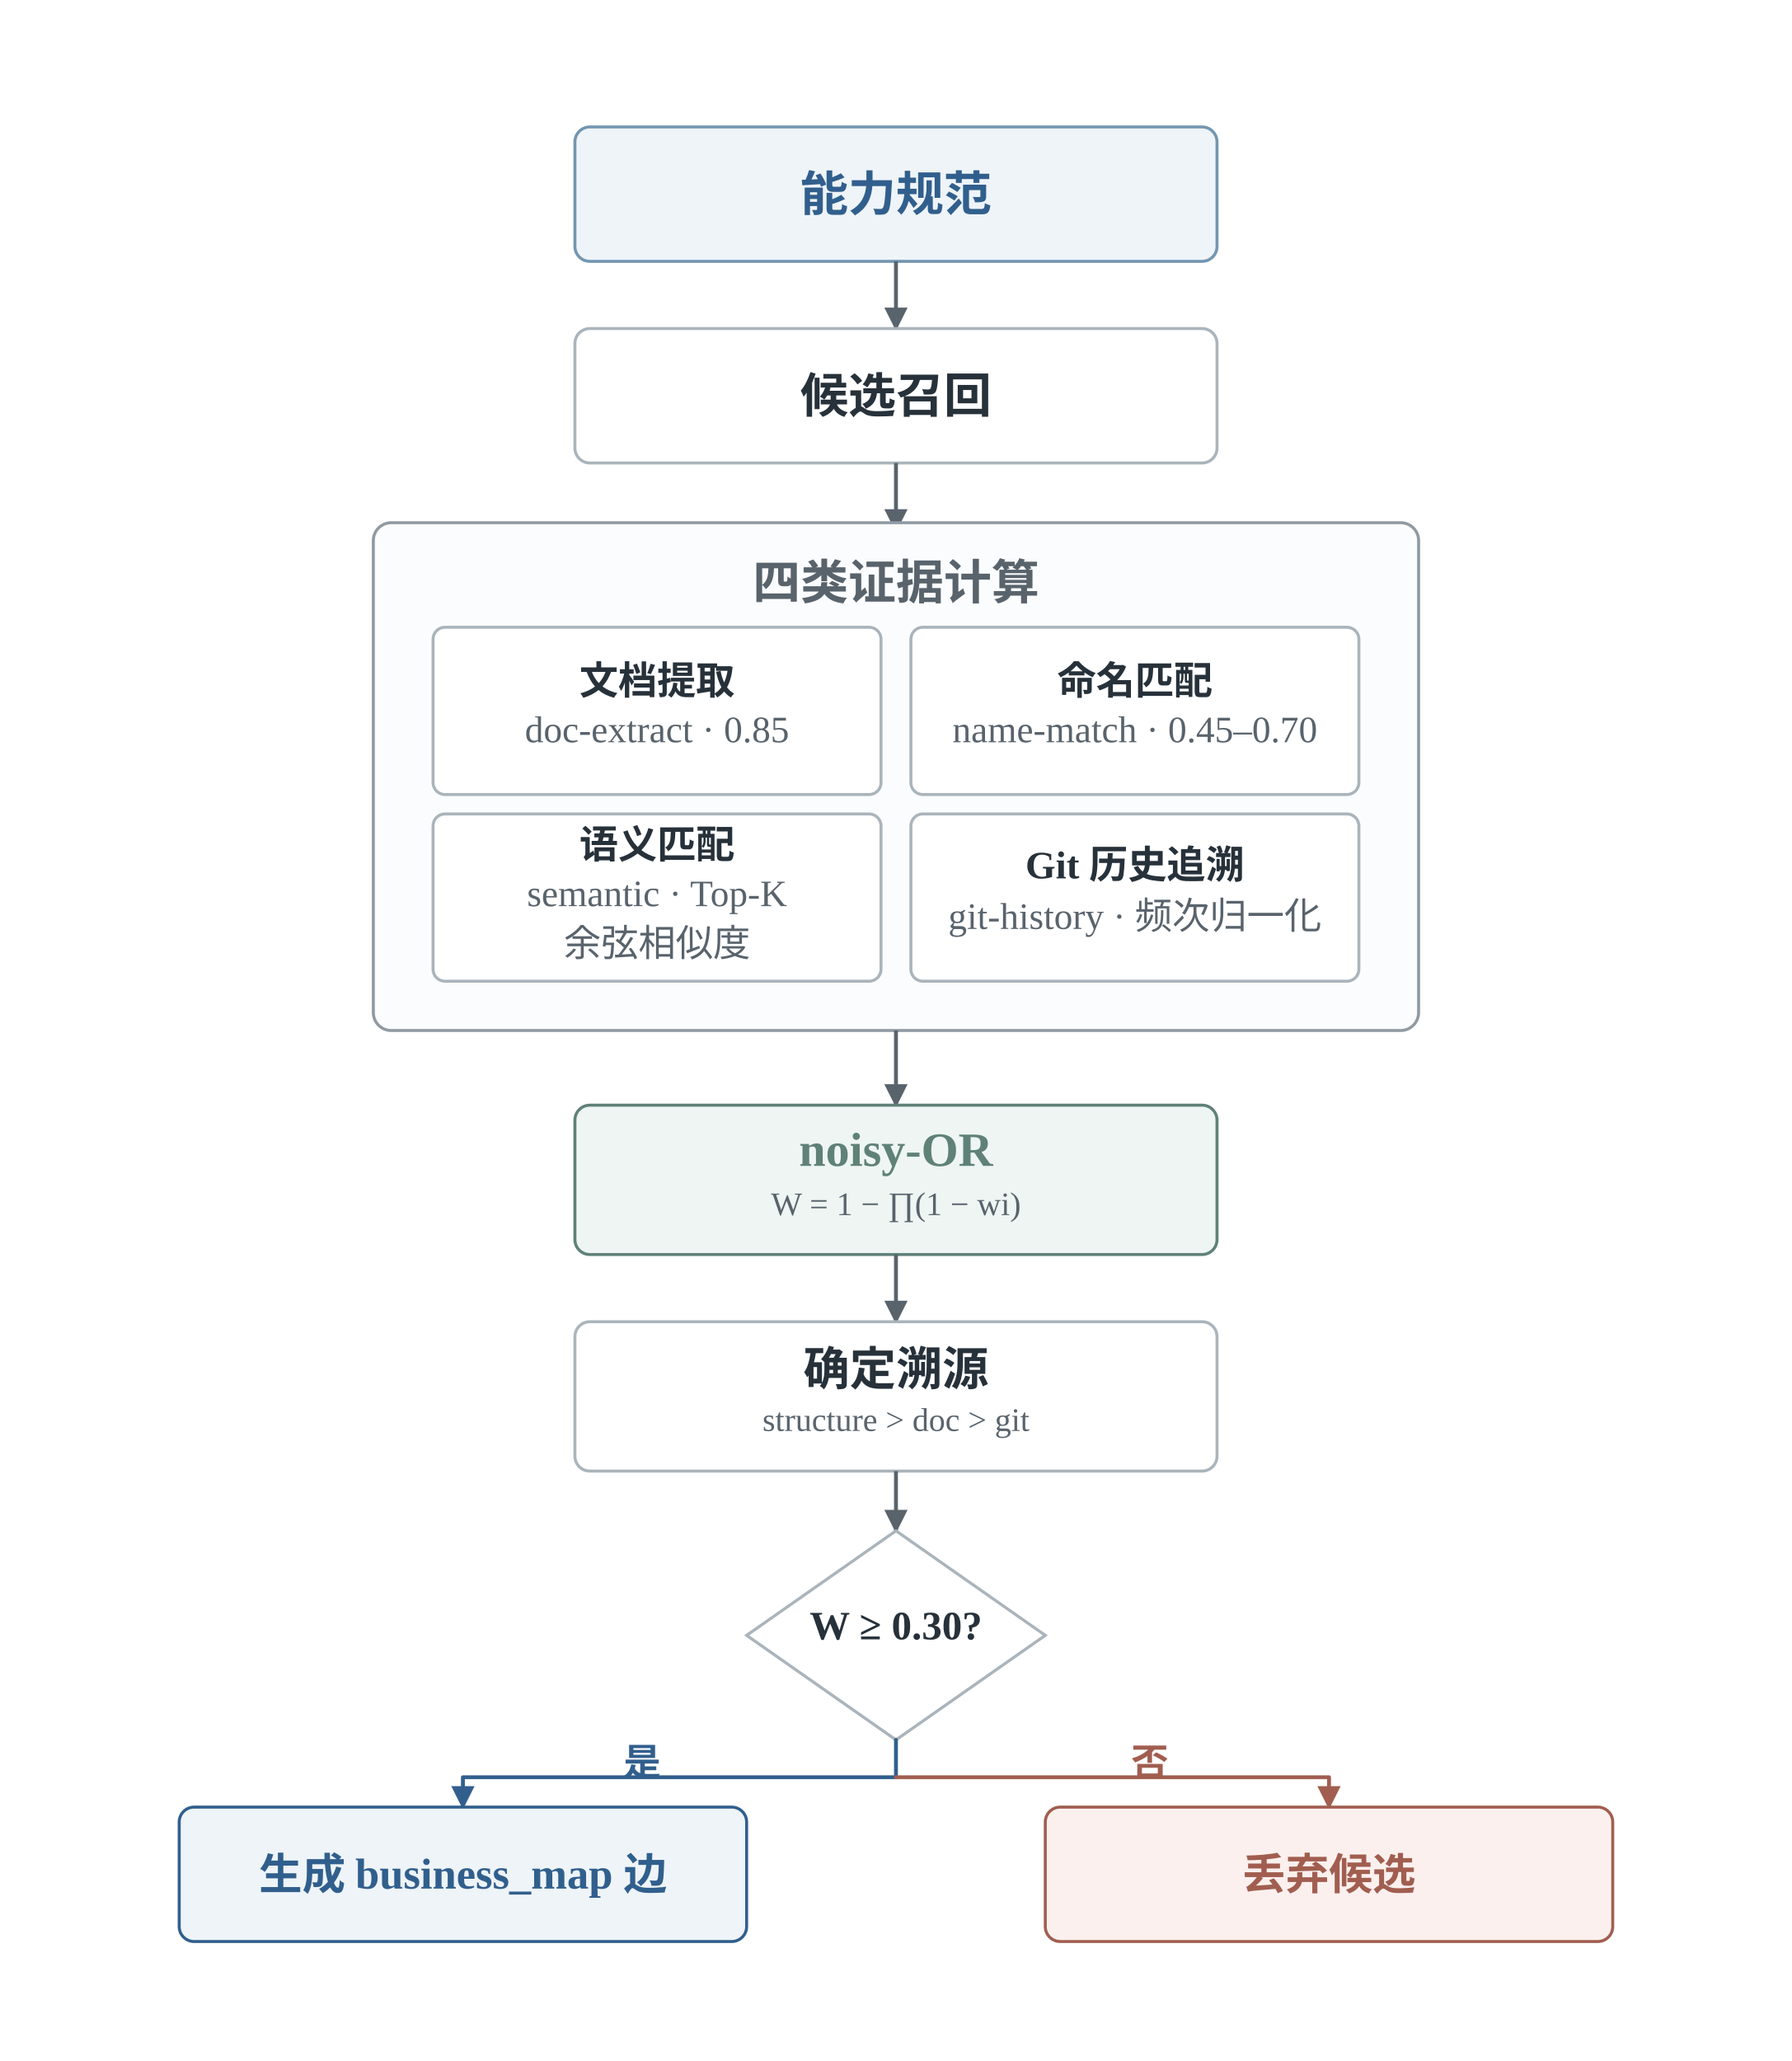
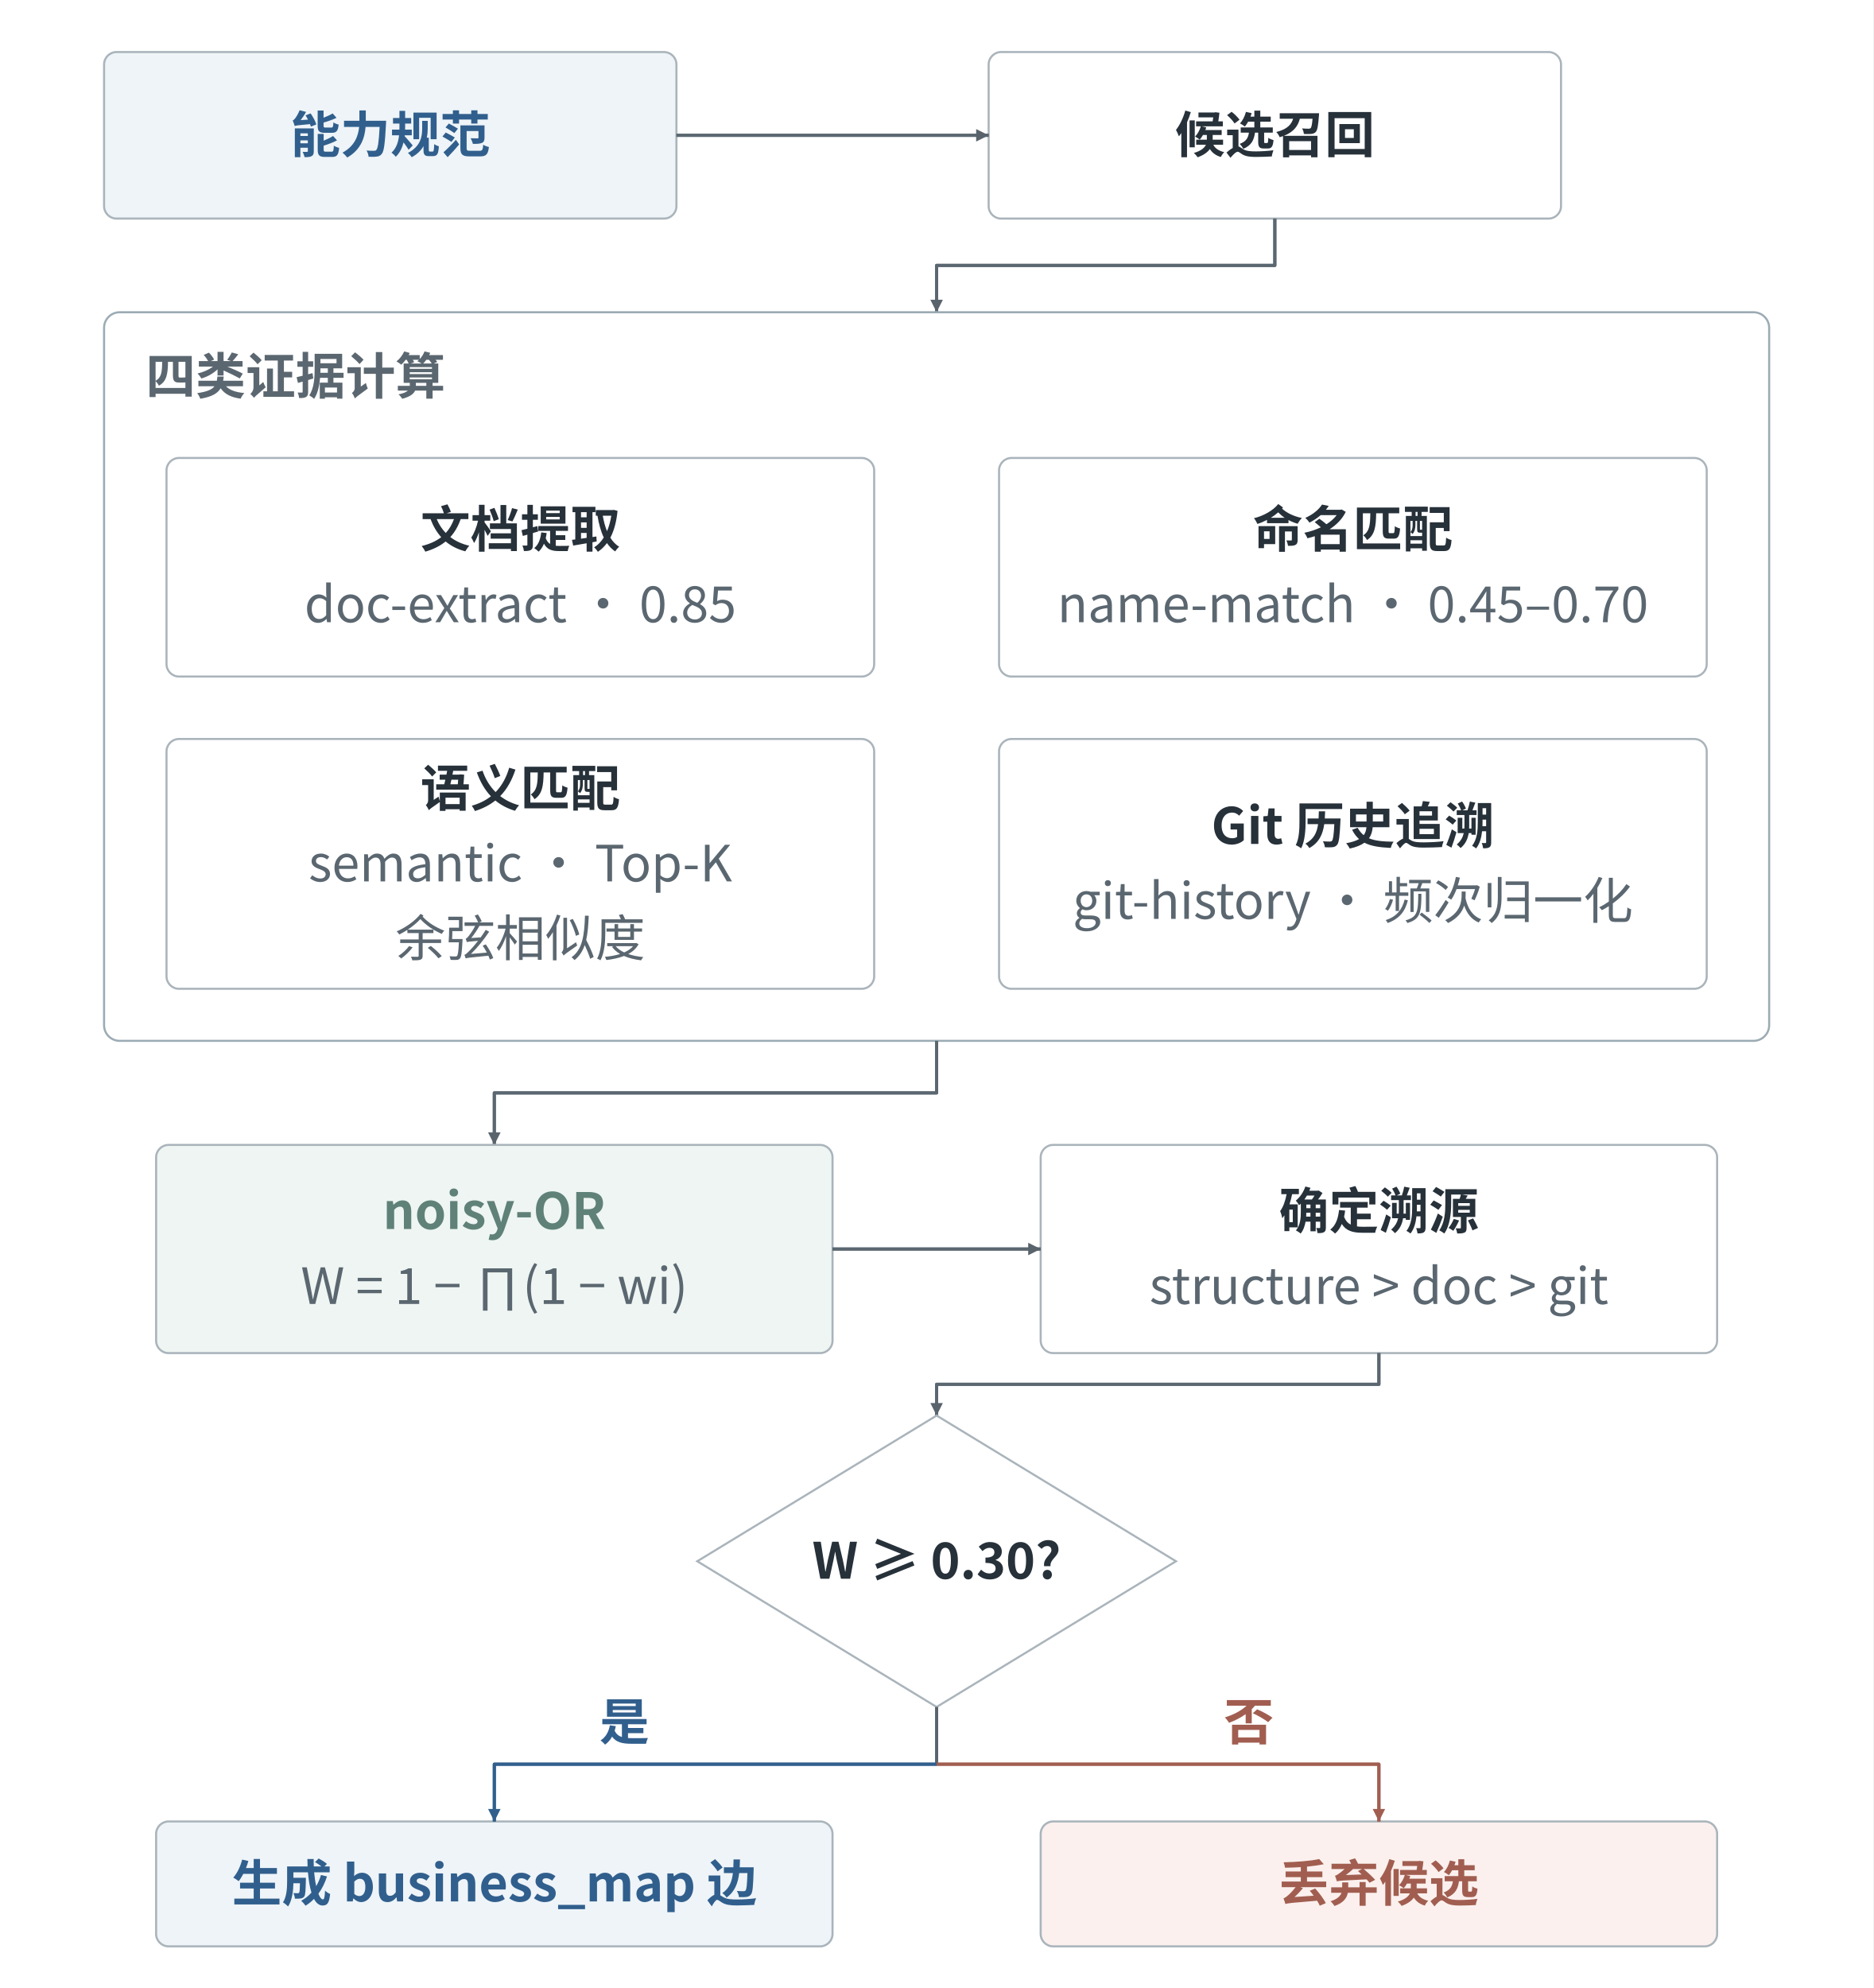
- <svg xmlns="http://www.w3.org/2000/svg" width="1200" height="1380" viewBox="0 0 1200 1380">
+ <svg xmlns="http://www.w3.org/2000/svg" width="1800" height="1910" viewBox="0 0 1800 1910">
  <defs>
-     <marker id="arrow" markerWidth="6" markerHeight="6" refX="5.4" refY="3" orient="auto" markerUnits="strokeWidth">
-       <path d="M0,0 L6,3 L0,6 Z" fill="#59636c" />
+     <marker id="arrow-gray" markerWidth="16" markerHeight="16" refX="12" refY="6" orient="auto" markerUnits="userSpaceOnUse">
+       <path d="M0,0 L12,6 L0,12 Z" fill="#59636c" />
    </marker>
-     <marker id="blueArrow" markerWidth="6" markerHeight="6" refX="5.4" refY="3" orient="auto" markerUnits="strokeWidth">
-       <path d="M0,0 L6,3 L0,6 Z" fill="#315f8d" />
+     <marker id="arrow-blue" markerWidth="16" markerHeight="16" refX="12" refY="6" orient="auto" markerUnits="userSpaceOnUse">
+       <path d="M0,0 L12,6 L0,12 Z" fill="#315f8d" />
    </marker>
-     <marker id="greenArrow" markerWidth="6" markerHeight="6" refX="5.4" refY="3" orient="auto" markerUnits="strokeWidth">
-       <path d="M0,0 L6,3 L0,6 Z" fill="#5f8178" />
+     <marker id="arrow-green" markerWidth="16" markerHeight="16" refX="12" refY="6" orient="auto" markerUnits="userSpaceOnUse">
+       <path d="M0,0 L12,6 L0,12 Z" fill="#5f8178" />
    </marker>
-     <marker id="redArrow" markerWidth="6" markerHeight="6" refX="5.4" refY="3" orient="auto" markerUnits="strokeWidth">
-       <path d="M0,0 L6,3 L0,6 Z" fill="#a15e50" />
+     <marker id="arrow-red" markerWidth="16" markerHeight="16" refX="12" refY="6" orient="auto" markerUnits="userSpaceOnUse">
+       <path d="M0,0 L12,6 L0,12 Z" fill="#a15e50" />
    </marker>
-     <style>.cn{font-family:Microsoft YaHei, Noto Sans CJK SC, SimSun, sans-serif;}</style>
  </defs>
-   <rect width="1200" height="1380" fill="#ffffff" />
-   <rect x="385" y="85" width="430" height="90" rx="10" fill="#eef4f8" stroke="#7396b1" stroke-width="2" />
-   <text x="600" y="130" text-anchor="middle" dominant-baseline="middle" class="" style="font-size:32px;font-weight:650;fill:#315f8d">能力规范</text>
-   <line x1="600" y1="175" x2="600" y2="220" stroke="#59636c" stroke-width="2.6" marker-end="url(#arrow)" />
-   <rect x="385" y="220" width="430" height="90" rx="10" fill="#ffffff" stroke="#aab4bb" stroke-width="2" />
-   <text x="600" y="265" text-anchor="middle" dominant-baseline="middle" class="" style="font-size:32px;font-weight:650;fill:#27313a">候选召回</text>
-   <line x1="600" y1="310" x2="600" y2="355" stroke="#59636c" stroke-width="2.6" marker-end="url(#arrow)" />
-   <rect x="250" y="350" width="700" height="340" rx="12" fill="#fbfcfd" stroke="#8f9aa2" stroke-width="2" />
-   <text x="600" y="390" text-anchor="middle" dominant-baseline="middle" class="" style="font-size:32px;font-weight:650;fill:#59636c">四类证据计算</text>
-   <rect x="290" y="420" width="300" height="112" rx="8" fill="#fff" stroke="#aab4bb" stroke-width="2" />
-   <text x="440" y="455.75" text-anchor="middle" dominant-baseline="middle" class="" style="font-size:26px;font-weight:650;fill:#27313a">文档提取</text>
-   <text x="440" y="491.25" text-anchor="middle" dominant-baseline="middle" class="" style="font-size:25px;font-weight:400;fill:#59636c">doc-extract · 0.85</text>
-   <rect x="610" y="420" width="300" height="112" rx="8" fill="#fff" stroke="#aab4bb" stroke-width="2" />
-   <text x="760" y="455.75" text-anchor="middle" dominant-baseline="middle" class="" style="font-size:26px;font-weight:650;fill:#27313a">命名匹配</text>
-   <text x="760" y="491.25" text-anchor="middle" dominant-baseline="middle" class="" style="font-size:25px;font-weight:400;fill:#59636c">name-match · 0.45–0.70</text>
-   <rect x="290" y="545" width="300" height="112" rx="8" fill="#fff" stroke="#aab4bb" stroke-width="2" />
-   <text x="440" y="565.5" text-anchor="middle" dominant-baseline="middle" class="" style="font-size:26px;font-weight:650;fill:#27313a">语义匹配</text>
-   <text x="440" y="601" text-anchor="middle" dominant-baseline="middle" class="" style="font-size:25px;font-weight:400;fill:#59636c">semantic · Top-K</text>
-   <text x="440" y="631.5" text-anchor="middle" dominant-baseline="middle" class="" style="font-size:25px;font-weight:400;fill:#59636c">余弦相似度</text>
-   <rect x="610" y="545" width="300" height="112" rx="8" fill="#fff" stroke="#aab4bb" stroke-width="2" />
-   <text x="760" y="580.75" text-anchor="middle" dominant-baseline="middle" class="" style="font-size:26px;font-weight:650;fill:#27313a">Git 历史追溯</text>
-   <text x="760" y="616.25" text-anchor="middle" dominant-baseline="middle" class="" style="font-size:25px;font-weight:400;fill:#59636c">git-history · 频次归一化</text>
-   <line x1="600" y1="690" x2="600" y2="740" stroke="#59636c" stroke-width="2.6" marker-end="url(#arrow)" />
-   <rect x="385" y="740" width="430" height="100" rx="10" fill="#eef5f2" stroke="#5f8178" stroke-width="2" />
-   <text x="600" y="771.58" text-anchor="middle" dominant-baseline="middle" class="" style="font-size:32px;font-weight:650;fill:#5f8178">noisy-OR</text>
-   <text x="600" y="808.58" text-anchor="middle" dominant-baseline="middle" class="" style="font-size:22px;font-weight:400;fill:#59636c">W = 1 − ∏(1 − wi)</text>
-   <line x1="600" y1="840" x2="600" y2="885" stroke="#59636c" stroke-width="2.6" marker-end="url(#arrow)" />
-   <rect x="385" y="885" width="430" height="100" rx="10" fill="#ffffff" stroke="#aab4bb" stroke-width="2" />
-   <text x="600" y="916.58" text-anchor="middle" dominant-baseline="middle" class="" style="font-size:31px;font-weight:650;fill:#27313a">确定溯源</text>
-   <text x="600" y="953.08" text-anchor="middle" dominant-baseline="middle" class="" style="font-size:22px;font-weight:400;fill:#59636c">structure &gt; doc &gt; git</text>
-   <line x1="600" y1="985" x2="600" y2="1025" stroke="#59636c" stroke-width="2.6" marker-end="url(#arrow)" />
-   <polygon points="600,1025 700,1095 600,1165 500,1095" fill="#fff" stroke="#aab4bb" stroke-width="2" />
-   <text x="600" y="1090" text-anchor="middle" dominant-baseline="middle" class="" style="font-size:27px;font-weight:650;fill:#27313a">W ≥ 0.30?</text>
-   <path d="M600 1165 V1190 H310 V1210" fill="none" stroke="#315f8d" stroke-width="2.6" stroke-linejoin="round" stroke-linecap="round" marker-end="url(#blueArrow)" />
-   <path d="M600 1190 H890 V1210" fill="none" stroke="#a15e50" stroke-width="2.6" stroke-linejoin="round" stroke-linecap="round" marker-end="url(#redArrow)" />
-   <text x="430" y="1180" text-anchor="middle" dominant-baseline="middle" class="" style="font-size:25px;font-weight:650;fill:#315f8d">是</text>
-   <text x="770" y="1180" text-anchor="middle" dominant-baseline="middle" class="" style="font-size:25px;font-weight:650;fill:#a15e50">否</text>
-   <rect x="120" y="1210" width="380" height="90" rx="10" fill="#eef4f8" stroke="#315f8d" stroke-width="2" />
-   <text x="310" y="1255" text-anchor="middle" dominant-baseline="middle" class="" style="font-size:29px;font-weight:650;fill:#315f8d">生成 business_map 边</text>
-   <rect x="700" y="1210" width="380" height="90" rx="10" fill="#fbf0ee" stroke="#a15e50" stroke-width="2" />
-   <text x="890" y="1255" text-anchor="middle" dominant-baseline="middle" class="" style="font-size:29px;font-weight:650;fill:#a15e50">丢弃候选</text>
+   <rect width="1800" height="1910" fill="#ffffff" />
+   <rect x="100" y="50" width="550" height="160" rx="12" fill="#eef4f8" stroke="#aab4bb" stroke-width="2" />
+   <text x="375.0" y="130.0" text-anchor="middle" dominant-baseline="middle" style="font-family:Microsoft YaHei,Noto Sans CJK SC,SimSun,sans-serif;font-size:48px;font-weight:600;fill:#315f8d">能力规范</text>
+   <rect x="950" y="50" width="550" height="160" rx="12" fill="#ffffff" stroke="#aab4bb" stroke-width="2" />
+   <text x="1225.0" y="130.0" text-anchor="middle" dominant-baseline="middle" style="font-family:Microsoft YaHei,Noto Sans CJK SC,SimSun,sans-serif;font-size:48px;font-weight:600;fill:#27313a">候选召回</text>
+   <polyline points="650,130 950,130" fill="none" stroke="#5b6770" stroke-width="3" stroke-linejoin="round" />
+   <polyline points="650,130 950,130" fill="none" stroke="#5b6770" stroke-width="3" stroke-linejoin="round" marker-end="url(#arrow-gray)" />
+   <polyline points="1225,210 1225,255 900,255 900,300" fill="none" stroke="#5b6770" stroke-width="3" stroke-linejoin="round" />
+   <polyline points="1225,210 1225,255 900,255 900,300" fill="none" stroke="#5b6770" stroke-width="3" stroke-linejoin="round" marker-end="url(#arrow-gray)" />
+   <rect x="100" y="300" width="1600" height="700" rx="15" fill="#ffffff" stroke="#9cabb4" stroke-width="2" />
+   <text x="140" y="362" text-anchor="start" dominant-baseline="middle" style="font-family:Microsoft YaHei,Noto Sans CJK SC,SimSun,sans-serif;font-size:48px;font-weight:600;fill:#5b6770">四类证据计算</text>
+   <rect x="160" y="440" width="680" height="210" rx="12" fill="#ffffff" stroke="#aab4bb" stroke-width="2" />
+   <text x="500.0" y="509.0" text-anchor="middle" dominant-baseline="middle" style="font-family:Microsoft YaHei,Noto Sans CJK SC,SimSun,sans-serif;font-size:48px;font-weight:600;fill:#27313a">文档提取</text>
+   <text x="500.0" y="581.0" text-anchor="middle" dominant-baseline="middle" style="font-family:Microsoft YaHei,Noto Sans CJK SC,SimSun,sans-serif;font-size:48px;fill:#5b6770">doc-extract · 0.85</text>
+   <rect x="960" y="440" width="680" height="210" rx="12" fill="#ffffff" stroke="#aab4bb" stroke-width="2" />
+   <text x="1300.0" y="509.0" text-anchor="middle" dominant-baseline="middle" style="font-family:Microsoft YaHei,Noto Sans CJK SC,SimSun,sans-serif;font-size:48px;font-weight:600;fill:#27313a">命名匹配</text>
+   <text x="1300.0" y="581.0" text-anchor="middle" dominant-baseline="middle" style="font-family:Microsoft YaHei,Noto Sans CJK SC,SimSun,sans-serif;font-size:48px;fill:#5b6770">name-match · 0.45–0.70</text>
+   <rect x="160" y="710" width="680" height="240" rx="12" fill="#ffffff" stroke="#aab4bb" stroke-width="2" />
+   <text x="500.0" y="758.0" text-anchor="middle" dominant-baseline="middle" style="font-family:Microsoft YaHei,Noto Sans CJK SC,SimSun,sans-serif;font-size:48px;font-weight:600;fill:#27313a">语义匹配</text>
+   <text x="500.0" y="830.0" text-anchor="middle" dominant-baseline="middle" style="font-family:Microsoft YaHei,Noto Sans CJK SC,SimSun,sans-serif;font-size:48px;fill:#5b6770">semantic · Top-K</text>
+   <text x="500.0" y="902.0" text-anchor="middle" dominant-baseline="middle" style="font-family:Microsoft YaHei,Noto Sans CJK SC,SimSun,sans-serif;font-size:48px;fill:#5b6770">余弦相似度</text>
+   <rect x="960" y="710" width="680" height="240" rx="12" fill="#ffffff" stroke="#aab4bb" stroke-width="2" />
+   <text x="1300.0" y="794.0" text-anchor="middle" dominant-baseline="middle" style="font-family:Microsoft YaHei,Noto Sans CJK SC,SimSun,sans-serif;font-size:48px;font-weight:600;fill:#27313a">Git 历史追溯</text>
+   <text x="1300.0" y="866.0" text-anchor="middle" dominant-baseline="middle" style="font-family:Microsoft YaHei,Noto Sans CJK SC,SimSun,sans-serif;font-size:48px;fill:#5b6770">git-history · 频次归一化</text>
+   <polyline points="900,1000 900,1050 475,1050 475,1100" fill="none" stroke="#5b6770" stroke-width="3" stroke-linejoin="round" />
+   <polyline points="900,1000 900,1050 475,1050 475,1100" fill="none" stroke="#5b6770" stroke-width="3" stroke-linejoin="round" marker-end="url(#arrow-gray)" />
+   <rect x="150" y="1100" width="650" height="200" rx="12" fill="#eef5f2" stroke="#aab4bb" stroke-width="2" />
+   <text x="475.0" y="1164.0" text-anchor="middle" dominant-baseline="middle" style="font-family:Microsoft YaHei,Noto Sans CJK SC,SimSun,sans-serif;font-size:48px;font-weight:600;fill:#5f8178">noisy-OR</text>
+   <text x="475.0" y="1236.0" text-anchor="middle" dominant-baseline="middle" style="font-family:Microsoft YaHei,Noto Sans CJK SC,SimSun,sans-serif;font-size:48px;fill:#5b6770">W = 1 − ∏(1 − wi)</text>
+   <rect x="1000" y="1100" width="650" height="200" rx="12" fill="#ffffff" stroke="#aab4bb" stroke-width="2" />
+   <text x="1325.0" y="1164.0" text-anchor="middle" dominant-baseline="middle" style="font-family:Microsoft YaHei,Noto Sans CJK SC,SimSun,sans-serif;font-size:48px;font-weight:600;fill:#27313a">确定溯源</text>
+   <text x="1325.0" y="1236.0" text-anchor="middle" dominant-baseline="middle" style="font-family:Microsoft YaHei,Noto Sans CJK SC,SimSun,sans-serif;font-size:48px;fill:#5b6770">structure &gt; doc &gt; git</text>
+   <polyline points="800,1200 1000,1200" fill="none" stroke="#5b6770" stroke-width="3" stroke-linejoin="round" />
+   <polyline points="800,1200 1000,1200" fill="none" stroke="#5b6770" stroke-width="3" stroke-linejoin="round" marker-end="url(#arrow-gray)" />
+   <polyline points="1325,1300 1325,1330 900,1330 900,1360" fill="none" stroke="#5b6770" stroke-width="3" stroke-linejoin="round" />
+   <polyline points="1325,1300 1325,1330 900,1330 900,1360" fill="none" stroke="#5b6770" stroke-width="3" stroke-linejoin="round" marker-end="url(#arrow-gray)" />
+   <polygon points="900,1360 1130,1500 900,1640 670,1500" fill="white" stroke="#aab4bb" stroke-width="2" />
+   <text x="900" y="1500.0" text-anchor="middle" dominant-baseline="middle" style="font-family:Microsoft YaHei,Noto Sans CJK SC,SimSun,sans-serif;font-size:48px;font-weight:600;fill:#27313a">W ≥ 0.30?</text>
+   <rect x="150" y="1750" width="650" height="120" rx="12" fill="#eef4f8" stroke="#aab4bb" stroke-width="2" />
+   <text x="475.0" y="1810.0" text-anchor="middle" dominant-baseline="middle" style="font-family:Microsoft YaHei,Noto Sans CJK SC,SimSun,sans-serif;font-size:48px;font-weight:600;fill:#315f8d">生成 business_map 边</text>
+   <rect x="1000" y="1750" width="650" height="120" rx="12" fill="#fbf0ee" stroke="#aab4bb" stroke-width="2" />
+   <text x="1325.0" y="1810.0" text-anchor="middle" dominant-baseline="middle" style="font-family:Microsoft YaHei,Noto Sans CJK SC,SimSun,sans-serif;font-size:48px;font-weight:600;fill:#a15e50">丢弃候选</text>
+   <polyline points="900,1640 900,1695" fill="none" stroke="#59636c" stroke-width="3" stroke-linejoin="round" />
+   <polyline points="900,1695 475,1695 475,1750" fill="none" stroke="#315f8d" stroke-width="3" stroke-linejoin="round" />
+   <polyline points="900,1695 475,1695 475,1750" fill="none" stroke="#315f8d" stroke-width="3" stroke-linejoin="round" marker-end="url(#arrow-blue)" />
+   <polyline points="900,1695 1325,1695 1325,1750" fill="none" stroke="#a15e50" stroke-width="3" stroke-linejoin="round" />
+   <polyline points="900,1695 1325,1695 1325,1750" fill="none" stroke="#a15e50" stroke-width="3" stroke-linejoin="round" marker-end="url(#arrow-red)" />
+   <text x="600" y="1655" text-anchor="middle" dominant-baseline="middle" style="font-family:Microsoft YaHei,Noto Sans CJK SC,SimSun,sans-serif;font-size:48px;font-weight:600;fill:#315f8d">是</text>
+   <text x="1200" y="1655" text-anchor="middle" dominant-baseline="middle" style="font-family:Microsoft YaHei,Noto Sans CJK SC,SimSun,sans-serif;font-size:48px;font-weight:600;fill:#a15e50">否</text>
</svg>
